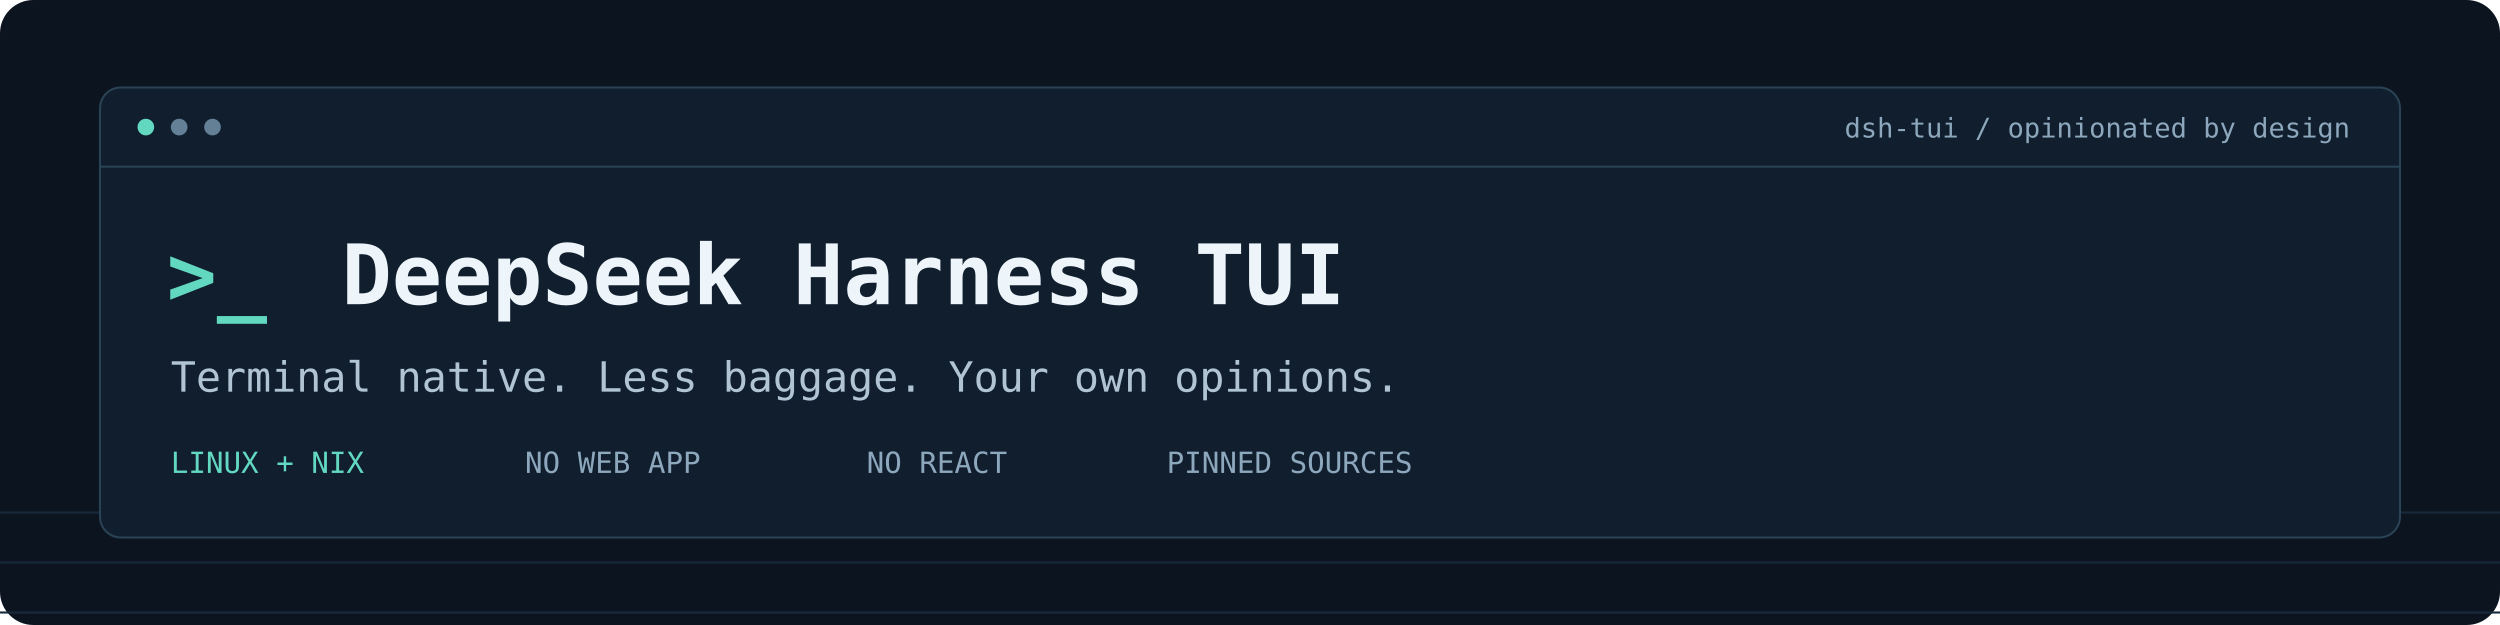
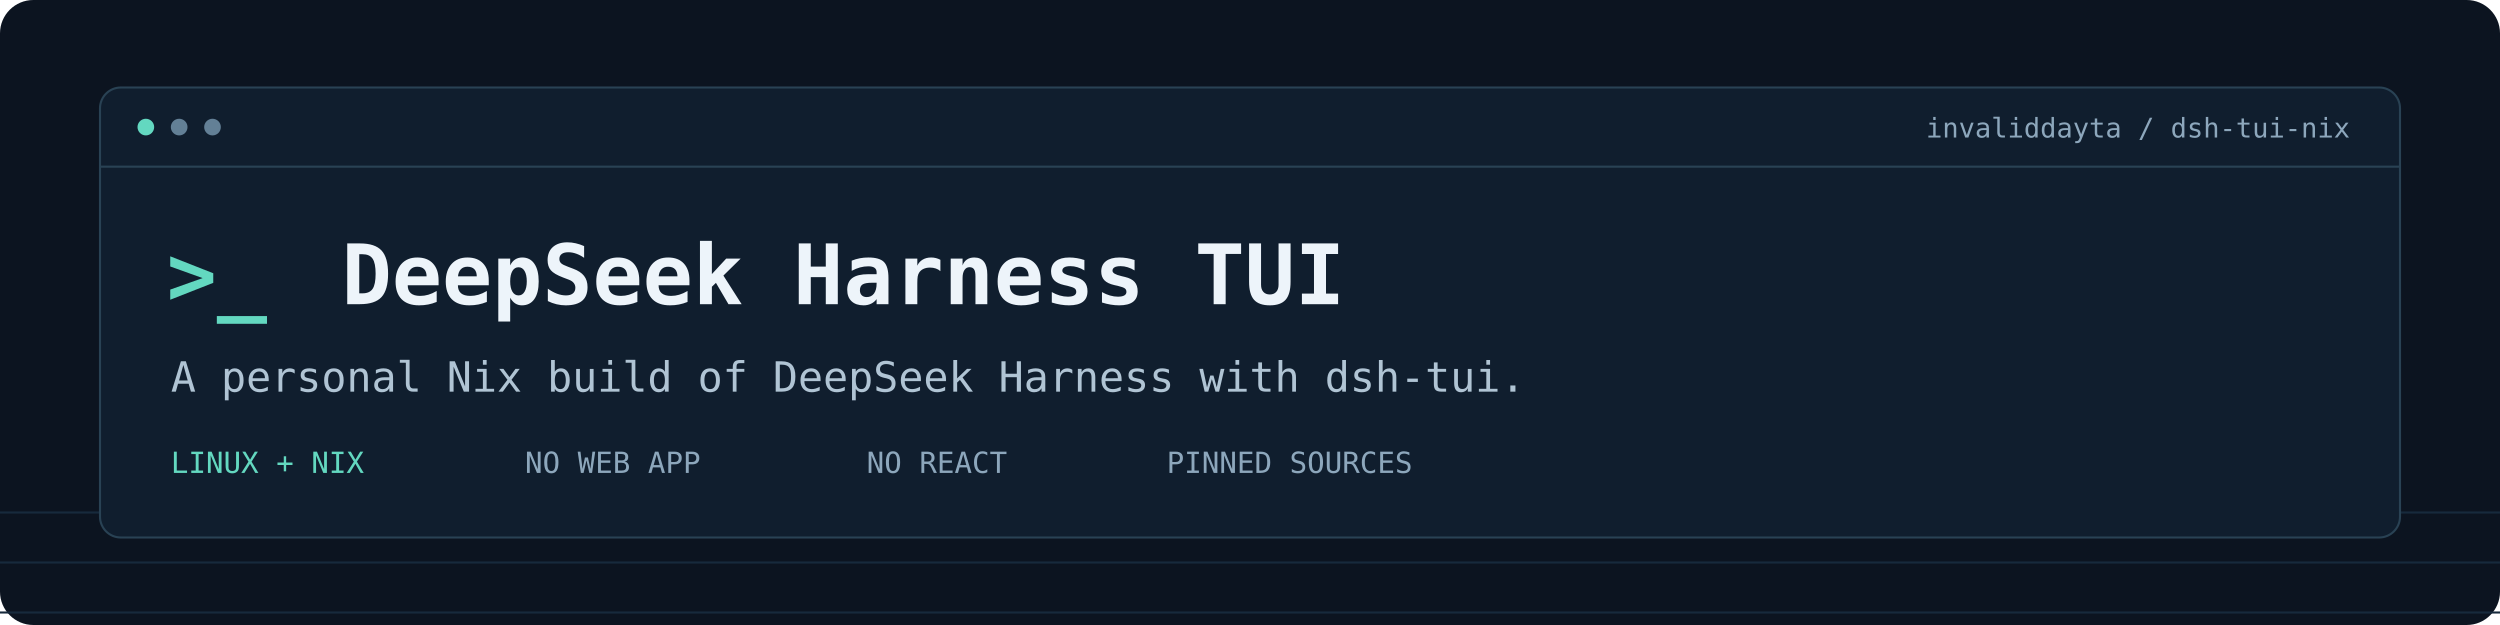
<svg xmlns="http://www.w3.org/2000/svg" width="1200" height="300" viewBox="0 0 1200 300" role="img" aria-labelledby="title desc">
  <rect width="1200" height="300" rx="16" fill="#0c1420" />
  <path d="M0 246H1200M0 270H1200M0 294H1200" stroke="#172a3c" stroke-width="1" />
  <rect x="48" y="42" width="1104" height="216" rx="10" fill="#101e2e" stroke="#294254" />
  <path d="M48 80H1152" stroke="#294254" />
  <circle cx="70" cy="61" r="4" fill="#63d8c0" />
  <circle cx="86" cy="61" r="4" fill="#638096" />
  <circle cx="102" cy="61" r="4" fill="#638096" />
  <g font-family="ui-monospace, SFMono-Regular, Consolas, monospace">
-     <text x="1128" y="66" fill="#8da7bc" font-size="13" text-anchor="end">dsh-tui / opinionated by design</text>
+     <text x="1128" y="66" fill="#8da7bc" font-size="13" text-anchor="end">invaliddayta / dsh-tui-nix</text>
    <text x="80" y="146" fill="#63d8c0" font-size="40" font-weight="700">&gt;_</text>
    <text x="164" y="146" fill="#edf4fa" font-size="40" font-weight="700">DeepSeek Harness TUI</text>
-     <text x="82" y="188" fill="#b0c4d4" font-size="20">Terminal native. Less baggage. Your own opinions.</text>
+     <text x="82" y="188" fill="#b0c4d4" font-size="20">A personal Nix build of DeepSeek Harness with dsh-tui.</text>
    <text x="82" y="227" fill="#63d8c0" font-size="14">LINUX + NIX</text>
    <text x="252" y="227" fill="#8da7bc" font-size="14">NO WEB APP</text>
    <text x="416" y="227" fill="#8da7bc" font-size="14">NO REACT</text>
    <text x="560" y="227" fill="#8da7bc" font-size="14">PINNED SOURCES</text>
  </g>
</svg>
